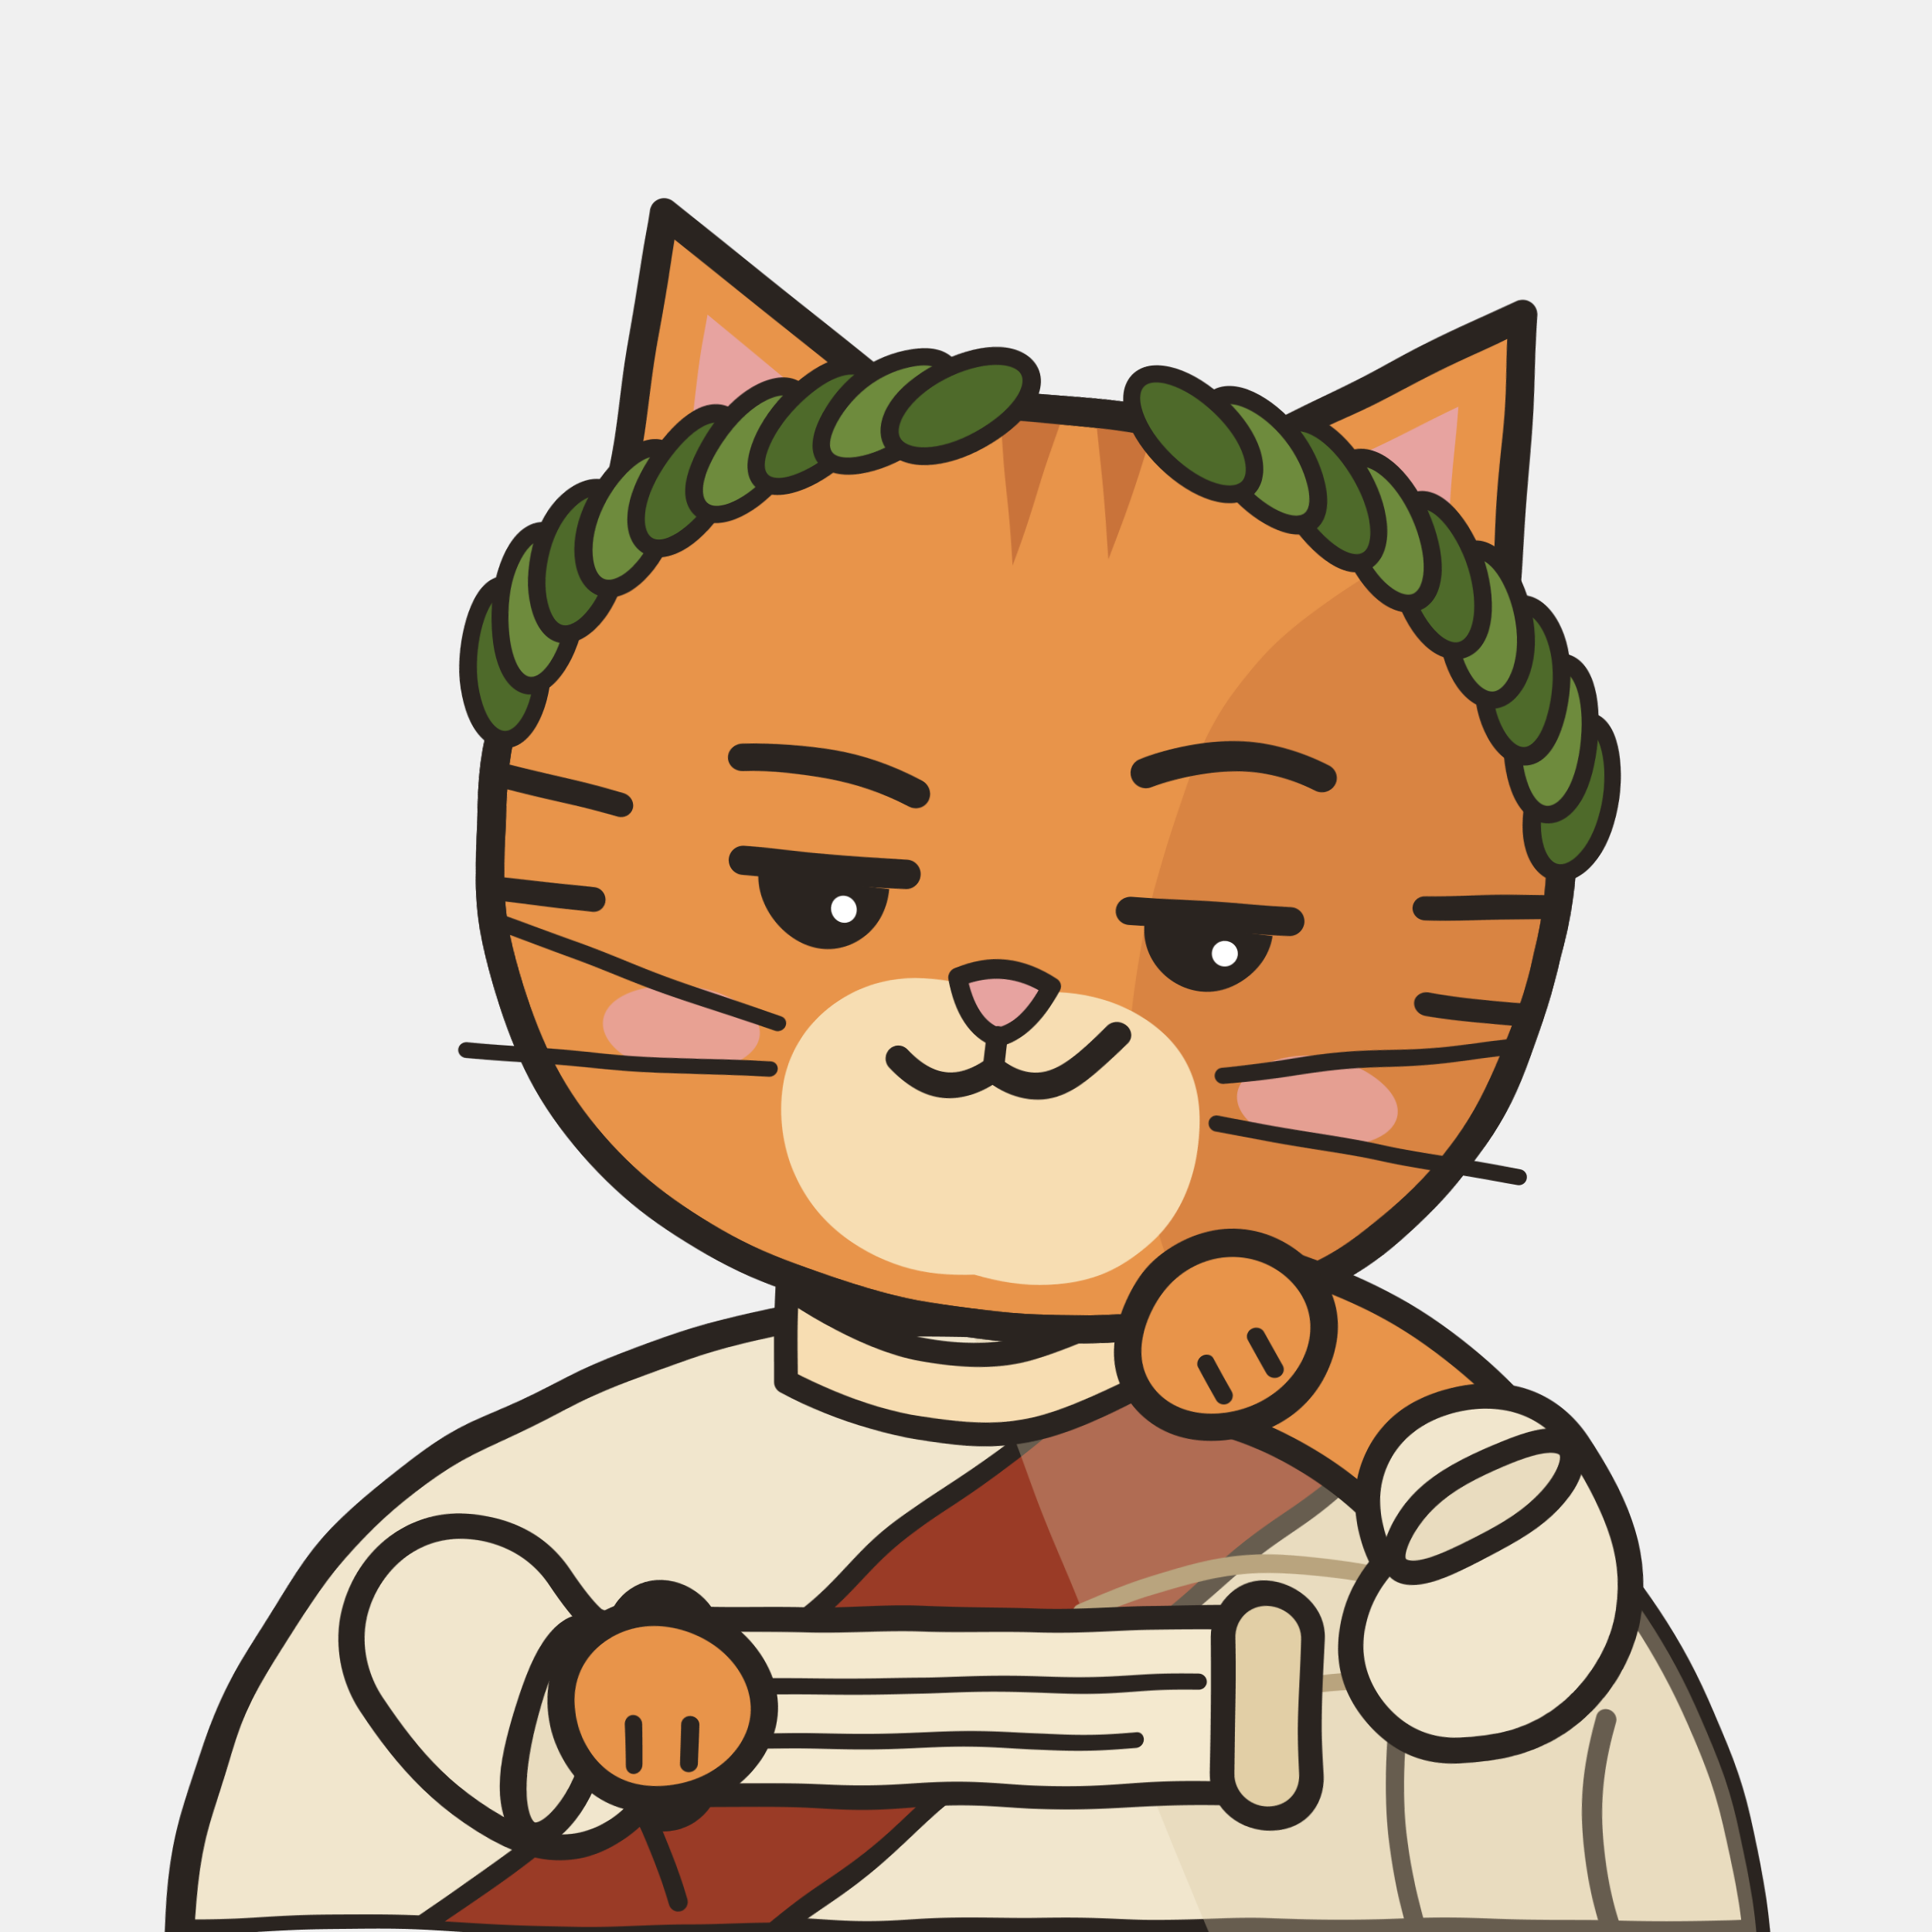
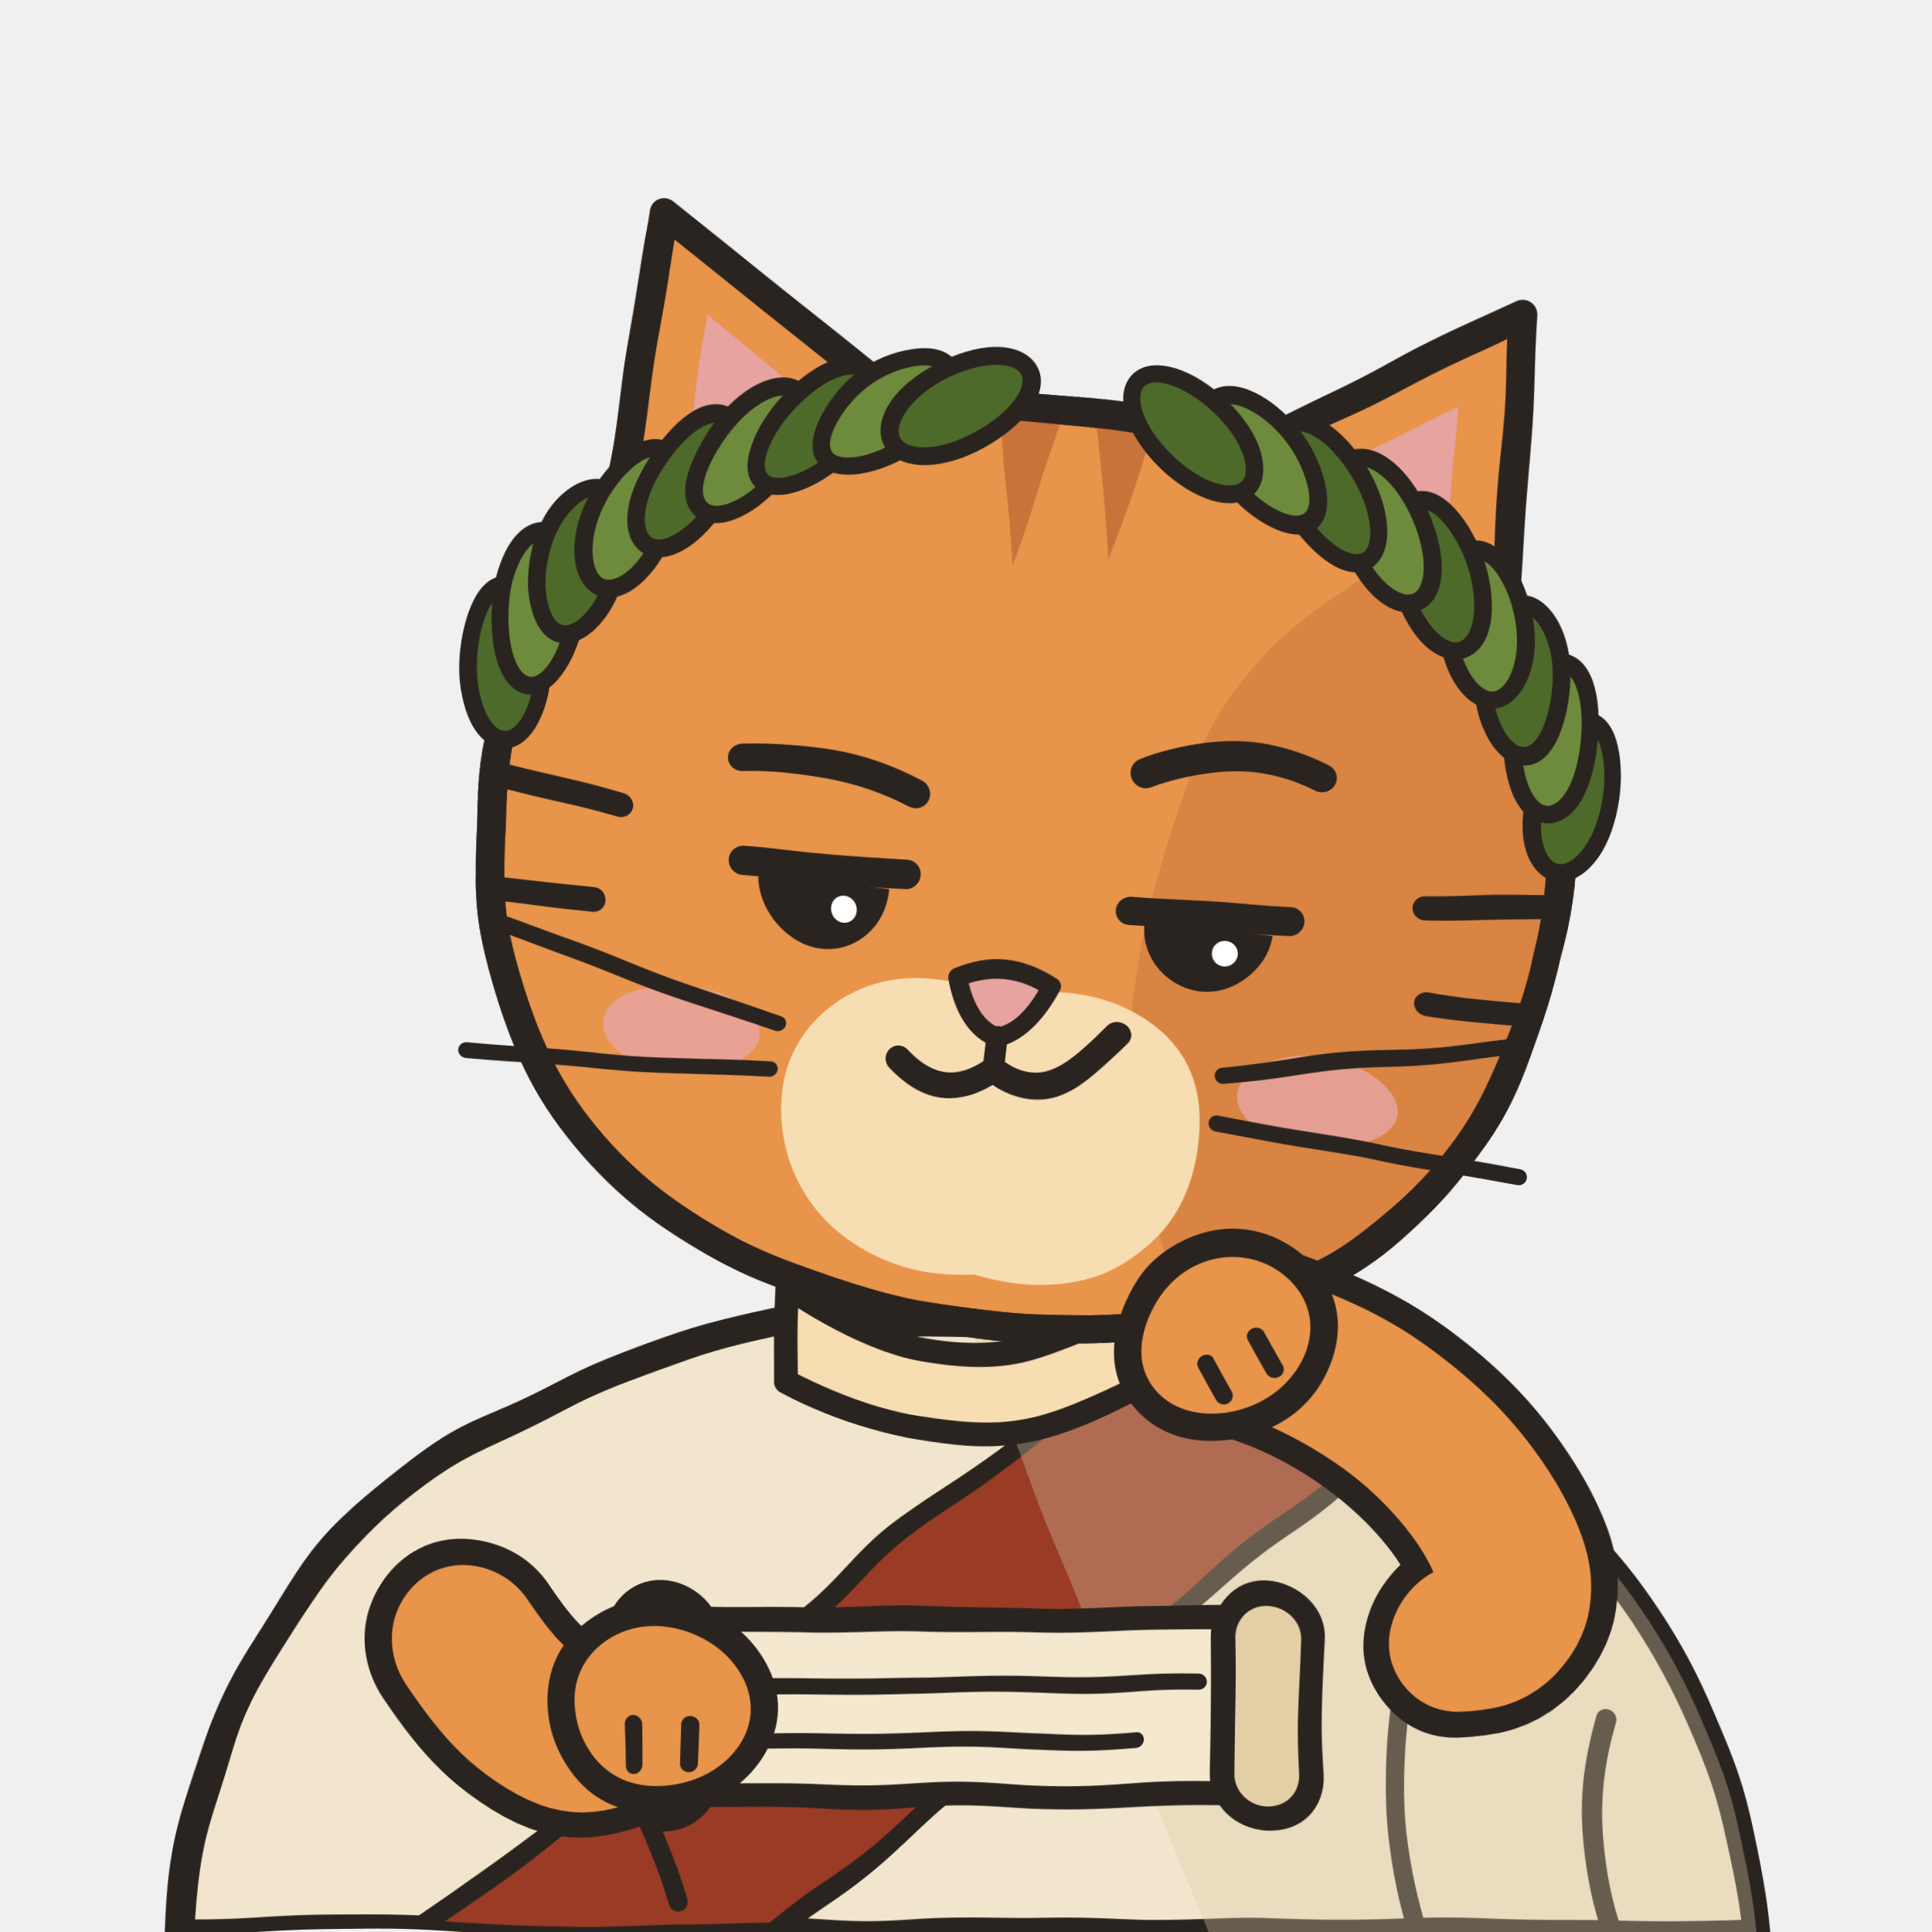
<svg xmlns="http://www.w3.org/2000/svg" viewBox="0 0 240 240" width="240" height="240">
  <defs>
    <filter id="rough" x="-5%" y="-5%" width="110%" height="110%">
      <feTurbulence type="fractalNoise" baseFrequency="0.035" numOctaves="2" seed="7" result="n" />
      <feDisplacementMap in="SourceGraphic" in2="n" scale="2.2" />
    </filter>
    <clipPath id="head">
      <path d="M54,96 C50,56 84,36 120,36 C156,36 190,56 186,96 C184,132 156,150 120,150 C84,150 56,132 54,96 Z" />
    </clipPath>
    <clipPath id="body">
      <path d="M22,240 C26,196 58,170 100,164 L140,164 C182,170 214,196 218,240 Z" />
    </clipPath>
  </defs>
  <g filter="url(#rough)">
    <path d="M22,240 C26,196 58,170 100,164 L140,164 C182,170 214,196 218,240 Z" fill="#F1E6CD" stroke="#2A2420" stroke-width="3.6" stroke-linejoin="round" stroke-linecap="round" />
    <g clip-path="url(#body)">
      <path d="M150,160 L190,166 L96,240 L52,240 Z" fill="#9A3B26" stroke="#2A2420" stroke-width="2.4" stroke-linejoin="round" stroke-linecap="round" />
      <path d="M60,206 Q78,214 84,236" fill="none" stroke="#2A2420" stroke-width="2.4" stroke-linecap="round" stroke-linejoin="round" />
      <path d="M178,200 Q170,218 176,240" fill="none" stroke="#2A2420" stroke-width="2.4" stroke-linecap="round" stroke-linejoin="round" />
      <path d="M200,214 Q196,228 200,240" fill="none" stroke="#2A2420" stroke-width="2.4" stroke-linecap="round" stroke-linejoin="round" />
      <path d="M120,164 L220,180 L220,240 L150,240 Z" fill="#D9C9A6" opacity=".35" />
    </g>
    <path d="M98,160 Q120,176 142,160 L142,172 Q120,184 98,172 Z" fill="#F7DDB2" stroke="#2A2420" stroke-width="3" stroke-linejoin="round" stroke-linecap="round" />
-     <path d="M134,200 Q160,190 178,198" fill="none" stroke="#B9A47E" stroke-width="2.2" stroke-linecap="round" stroke-linejoin="round" />
-     <path d="M126,218 Q162,206 184,210" fill="none" stroke="#B9A47E" stroke-width="2.2" stroke-linecap="round" stroke-linejoin="round" />
    <g transform="rotate(0 120 212)">
      <rect x="83.0" y="201" width="74" height="22" rx="2" fill="#F4E9CF" stroke="#2A2420" stroke-width="3" stroke-linejoin="round" stroke-linecap="round" />
      <path d="M91.0,209 L149.0,209" fill="none" stroke="#2A2420" stroke-width="2" stroke-linecap="round" stroke-linejoin="round" />
      <path d="M91.0,216 L141.0,216" fill="none" stroke="#2A2420" stroke-width="2" stroke-linecap="round" stroke-linejoin="round" />
      <rect x="77.0" y="198" width="11" height="28" rx="5.5" fill="#E2CFA6" stroke="#2A2420" stroke-width="3" stroke-linejoin="round" stroke-linecap="round" />
      <rect x="152.0" y="198" width="11" height="28" rx="5.5" fill="#E2CFA6" stroke="#2A2420" stroke-width="3" stroke-linejoin="round" stroke-linecap="round" />
    </g>
    <g transform="translate(0 14) rotate(7 120 150)">
      <path d="M64,74 L66,18 L108,44 Z" fill="#E8944A" stroke="#2A2420" stroke-width="3.6" stroke-linejoin="round" stroke-linecap="round" />
      <path d="M72,64 L73,30 L98,46 Z" fill="#E7A3A0" />
      <path d="M176,74 L174,18 L132,44 Z" fill="#E8944A" stroke="#2A2420" stroke-width="3.6" stroke-linejoin="round" stroke-linecap="round" />
      <path d="M168,64 L167,30 L142,46 Z" fill="#E7A3A0" />
      <path d="M54,96 C50,56 84,36 120,36 C156,36 190,56 186,96 C184,132 156,150 120,150 C84,150 56,132 54,96 Z" fill="#E8944A" stroke="#2A2420" stroke-width="3.6" stroke-linejoin="round" stroke-linecap="round" />
      <g clip-path="url(#head)">
        <ellipse cx="170" cy="104" rx="34" ry="56" fill="#C9733A" opacity=".5" />
        <path d="M110,36 L114,56 L118,36 Z M122,36 L126,54 L130,36 Z" fill="#C9733A" />
        <path d="M55,90 L70,92" fill="none" stroke="#2A2420" stroke-width="3" stroke-linecap="round" stroke-linejoin="round" />
        <path d="M55,104 L68,104" fill="none" stroke="#2A2420" stroke-width="3" stroke-linecap="round" stroke-linejoin="round" />
        <path d="M185,90 L170,92" fill="none" stroke="#2A2420" stroke-width="3" stroke-linecap="round" stroke-linejoin="round" />
        <path d="M185,104 L172,104" fill="none" stroke="#2A2420" stroke-width="3" stroke-linecap="round" stroke-linejoin="round" />
      </g>
      <path d="M54,96 C50,56 84,36 120,36 C156,36 190,56 186,96 C184,132 156,150 120,150 C84,150 56,132 54,96 Z" fill="none" stroke="#2A2420" stroke-width="3.6" stroke-linejoin="round" stroke-linecap="round" />
      <path d="M94,124 C94,110 108,106 120,110 C132,106 146,110 146,124 C146,140 132,146 120,144 C108,146 94,140 94,124 Z" fill="#F7DDB2" />
      <ellipse cx="53.4" cy="76.1" rx="9.5" ry="4.8" transform="rotate(263.0 53.4 76.1)" fill="#4E6A2A" stroke="#2A2420" stroke-width="2.2" stroke-linejoin="round" stroke-linecap="round" />
      <ellipse cx="56.8" cy="69.0" rx="9.5" ry="4.8" transform="rotate(270.5 56.8 69.0)" fill="#6E8B3D" stroke="#2A2420" stroke-width="2.2" stroke-linejoin="round" stroke-linecap="round" />
      <ellipse cx="61.3" cy="62.4" rx="9.5" ry="4.8" transform="rotate(278.0 61.3 62.4)" fill="#4E6A2A" stroke="#2A2420" stroke-width="2.2" stroke-linejoin="round" stroke-linecap="round" />
      <ellipse cx="66.8" cy="56.3" rx="9.5" ry="4.8" transform="rotate(285.5 66.8 56.3)" fill="#6E8B3D" stroke="#2A2420" stroke-width="2.2" stroke-linejoin="round" stroke-linecap="round" />
      <ellipse cx="73.2" cy="50.9" rx="9.5" ry="4.8" transform="rotate(293.0 73.2 50.9)" fill="#4E6A2A" stroke="#2A2420" stroke-width="2.2" stroke-linejoin="round" stroke-linecap="round" />
      <ellipse cx="80.4" cy="46.2" rx="9.5" ry="4.8" transform="rotate(300.5 80.4 46.2)" fill="#6E8B3D" stroke="#2A2420" stroke-width="2.2" stroke-linejoin="round" stroke-linecap="round" />
      <ellipse cx="88.2" cy="42.3" rx="9.5" ry="4.8" transform="rotate(308.0 88.2 42.3)" fill="#4E6A2A" stroke="#2A2420" stroke-width="2.2" stroke-linejoin="round" stroke-linecap="round" />
      <ellipse cx="96.6" cy="39.3" rx="9.5" ry="4.8" transform="rotate(315.5 96.6 39.3)" fill="#6E8B3D" stroke="#2A2420" stroke-width="2.2" stroke-linejoin="round" stroke-linecap="round" />
      <ellipse cx="105.4" cy="37.3" rx="9.5" ry="4.8" transform="rotate(323.0 105.4 37.3)" fill="#4E6A2A" stroke="#2A2420" stroke-width="2.2" stroke-linejoin="round" stroke-linecap="round" />
      <ellipse cx="186.6" cy="76.1" rx="9.5" ry="4.8" transform="rotate(457.0 186.6 76.1)" fill="#4E6A2A" stroke="#2A2420" stroke-width="2.2" stroke-linejoin="round" stroke-linecap="round" />
      <ellipse cx="183.2" cy="69.0" rx="9.5" ry="4.8" transform="rotate(449.5 183.2 69.0)" fill="#6E8B3D" stroke="#2A2420" stroke-width="2.2" stroke-linejoin="round" stroke-linecap="round" />
      <ellipse cx="178.7" cy="62.4" rx="9.5" ry="4.8" transform="rotate(442.0 178.7 62.4)" fill="#4E6A2A" stroke="#2A2420" stroke-width="2.2" stroke-linejoin="round" stroke-linecap="round" />
      <ellipse cx="173.2" cy="56.3" rx="9.5" ry="4.8" transform="rotate(434.5 173.2 56.3)" fill="#6E8B3D" stroke="#2A2420" stroke-width="2.2" stroke-linejoin="round" stroke-linecap="round" />
      <ellipse cx="166.8" cy="50.9" rx="9.5" ry="4.8" transform="rotate(427.0 166.8 50.9)" fill="#4E6A2A" stroke="#2A2420" stroke-width="2.2" stroke-linejoin="round" stroke-linecap="round" />
      <ellipse cx="159.6" cy="46.2" rx="9.5" ry="4.8" transform="rotate(419.5 159.6 46.2)" fill="#6E8B3D" stroke="#2A2420" stroke-width="2.2" stroke-linejoin="round" stroke-linecap="round" />
      <ellipse cx="151.8" cy="42.3" rx="9.5" ry="4.8" transform="rotate(412.0 151.8 42.3)" fill="#4E6A2A" stroke="#2A2420" stroke-width="2.2" stroke-linejoin="round" stroke-linecap="round" />
      <ellipse cx="143.4" cy="39.3" rx="9.5" ry="4.8" transform="rotate(404.5 143.4 39.3)" fill="#6E8B3D" stroke="#2A2420" stroke-width="2.2" stroke-linejoin="round" stroke-linecap="round" />
      <ellipse cx="134.6" cy="37.3" rx="9.5" ry="4.8" transform="rotate(397.0 134.6 37.3)" fill="#4E6A2A" stroke="#2A2420" stroke-width="2.2" stroke-linejoin="round" stroke-linecap="round" />
      <path d="M88,98 A8,8 0 0 0 104,98 Z" fill="#2A2420" />
      <path d="M86,97 L106,96" fill="none" stroke="#2A2420" stroke-width="3.6" stroke-linecap="round" stroke-linejoin="round" />
      <circle cx="98.5" cy="101" r="1.6" fill="#fff" />
      <path d="M136,98 A8,8 0 0 0 152,98 Z" fill="#2A2420" />
      <path d="M134,97 L154,96" fill="none" stroke="#2A2420" stroke-width="3.6" stroke-linecap="round" stroke-linejoin="round" />
      <circle cx="146.5" cy="101" r="1.6" fill="#fff" />
      <path d="M84,84 Q95,82 106,86" fill="none" stroke="#2A2420" stroke-width="3.6" stroke-linecap="round" stroke-linejoin="round" />
      <path d="M134,80 Q145,74 156,78" fill="none" stroke="#2A2420" stroke-width="3.6" stroke-linecap="round" stroke-linejoin="round" />
      <ellipse cx="80" cy="118" rx="10" ry="5.5" fill="#E7A3A0" opacity="0.85" />
      <ellipse cx="160" cy="118" rx="10" ry="5.5" fill="#E7A3A0" opacity="0.85" />
      <path d="M114,108 Q120,105 126,108 Q124,114 120,115 Q116,114 114,108 Z" fill="#E7A3A0" stroke="#2A2420" stroke-width="2.4" stroke-linejoin="round" stroke-linecap="round" />
      <path d="M120,115 L120,118" fill="none" stroke="#2A2420" stroke-width="2.8" stroke-linecap="round" stroke-linejoin="round" />
      <path d="M108,119 Q114,124 120,119 Q128,124 135,113" fill="none" stroke="#2A2420" stroke-width="3.2" stroke-linecap="round" stroke-linejoin="round" />
      <path d="M92,116 L56,108" fill="none" stroke="#2A2420" stroke-width="2" stroke-linecap="round" stroke-linejoin="round" />
      <path d="M92,122 L54,124" fill="none" stroke="#2A2420" stroke-width="2" stroke-linecap="round" stroke-linejoin="round" />
      <path d="M148,116 L184,108" fill="none" stroke="#2A2420" stroke-width="2" stroke-linecap="round" stroke-linejoin="round" />
      <path d="M148,122 L186,124" fill="none" stroke="#2A2420" stroke-width="2" stroke-linecap="round" stroke-linejoin="round" />
    </g>
-     <path d="M69.2,214.8 C73.0,216.0 77.0,215.0 82.0,212.0" fill="none" stroke="#2A2420" stroke-width="25.0" stroke-linecap="round" />
-     <path d="M69.2,214.8 C73.0,216.0 77.0,215.0 82.0,212.0" fill="none" stroke="#E8944A" stroke-width="18.5" stroke-linecap="round" />
-     <path d="M58.0,204.0 C62.0,210.0 65.5,213.5 69.2,214.8" fill="none" stroke="#2A2420" stroke-width="31.5" stroke-linecap="round" />
-     <path d="M58.0,204.0 C62.0,210.0 65.5,213.5 69.2,214.8" fill="none" stroke="#F1E6CD" stroke-width="25" stroke-linecap="round" />
-     <ellipse cx="69.2" cy="214.8" rx="13" ry="4.6" transform="rotate(106.8 69.2 214.8)" fill="#E9DCBF" stroke="#2A2420" stroke-width="3" stroke-linejoin="round" stroke-linecap="round" />
+     <path d="M58,204 C66,216 72,218 82,212" fill="none" stroke="#2A2420" stroke-width="25.0" stroke-linecap="round" />
+     <path d="M58,204 C66,216 72,218 82,212" fill="none" stroke="#E8944A" stroke-width="18.5" stroke-linecap="round" />
    <g transform="rotate(0 82 212)">
      <ellipse cx="82" cy="212" rx="12.5" ry="11.5" fill="#E8944A" stroke="#2A2420" stroke-width="3.4" stroke-linejoin="round" stroke-linecap="round" />
      <path d="M78.5,214 L78.5,219" fill="none" stroke="#2A2420" stroke-width="2.2" stroke-linecap="round" stroke-linejoin="round" />
      <path d="M85.5,214 L85.5,219" fill="none" stroke="#2A2420" stroke-width="2.2" stroke-linecap="round" stroke-linejoin="round" />
    </g>
-     <path d="M184.2,187.2 C178.5,178.5 167.0,169.0 152.0,166.0" fill="none" stroke="#2A2420" stroke-width="25.0" stroke-linecap="round" />
-     <path d="M184.2,187.2 C178.5,178.5 167.0,169.0 152.0,166.0" fill="none" stroke="#E8944A" stroke-width="18.5" stroke-linecap="round" />
-     <path d="M182.0,204.0 C190.0,204.0 190.0,196.0 184.2,187.2" fill="none" stroke="#2A2420" stroke-width="31.5" stroke-linecap="round" />
-     <path d="M182.0,204.0 C190.0,204.0 190.0,196.0 184.2,187.2" fill="none" stroke="#F1E6CD" stroke-width="25" stroke-linecap="round" />
-     <ellipse cx="184.2" cy="187.2" rx="13" ry="4.6" transform="rotate(-34.5 184.2 187.2)" fill="#E9DCBF" stroke="#2A2420" stroke-width="3" stroke-linejoin="round" stroke-linecap="round" />
+     <path d="M182,204 C198,204 182,172 152,166" fill="none" stroke="#2A2420" stroke-width="25.0" stroke-linecap="round" />
+     <path d="M182,204 C198,204 182,172 152,166" fill="none" stroke="#E8944A" stroke-width="18.5" stroke-linecap="round" />
    <g transform="rotate(-30 152 166)">
      <ellipse cx="152" cy="166" rx="12.5" ry="11.5" fill="#E8944A" stroke="#2A2420" stroke-width="3.4" stroke-linejoin="round" stroke-linecap="round" />
      <path d="M148.5,168 L148.5,173" fill="none" stroke="#2A2420" stroke-width="2.2" stroke-linecap="round" stroke-linejoin="round" />
      <path d="M155.5,168 L155.5,173" fill="none" stroke="#2A2420" stroke-width="2.2" stroke-linecap="round" stroke-linejoin="round" />
    </g>
  </g>
</svg>
